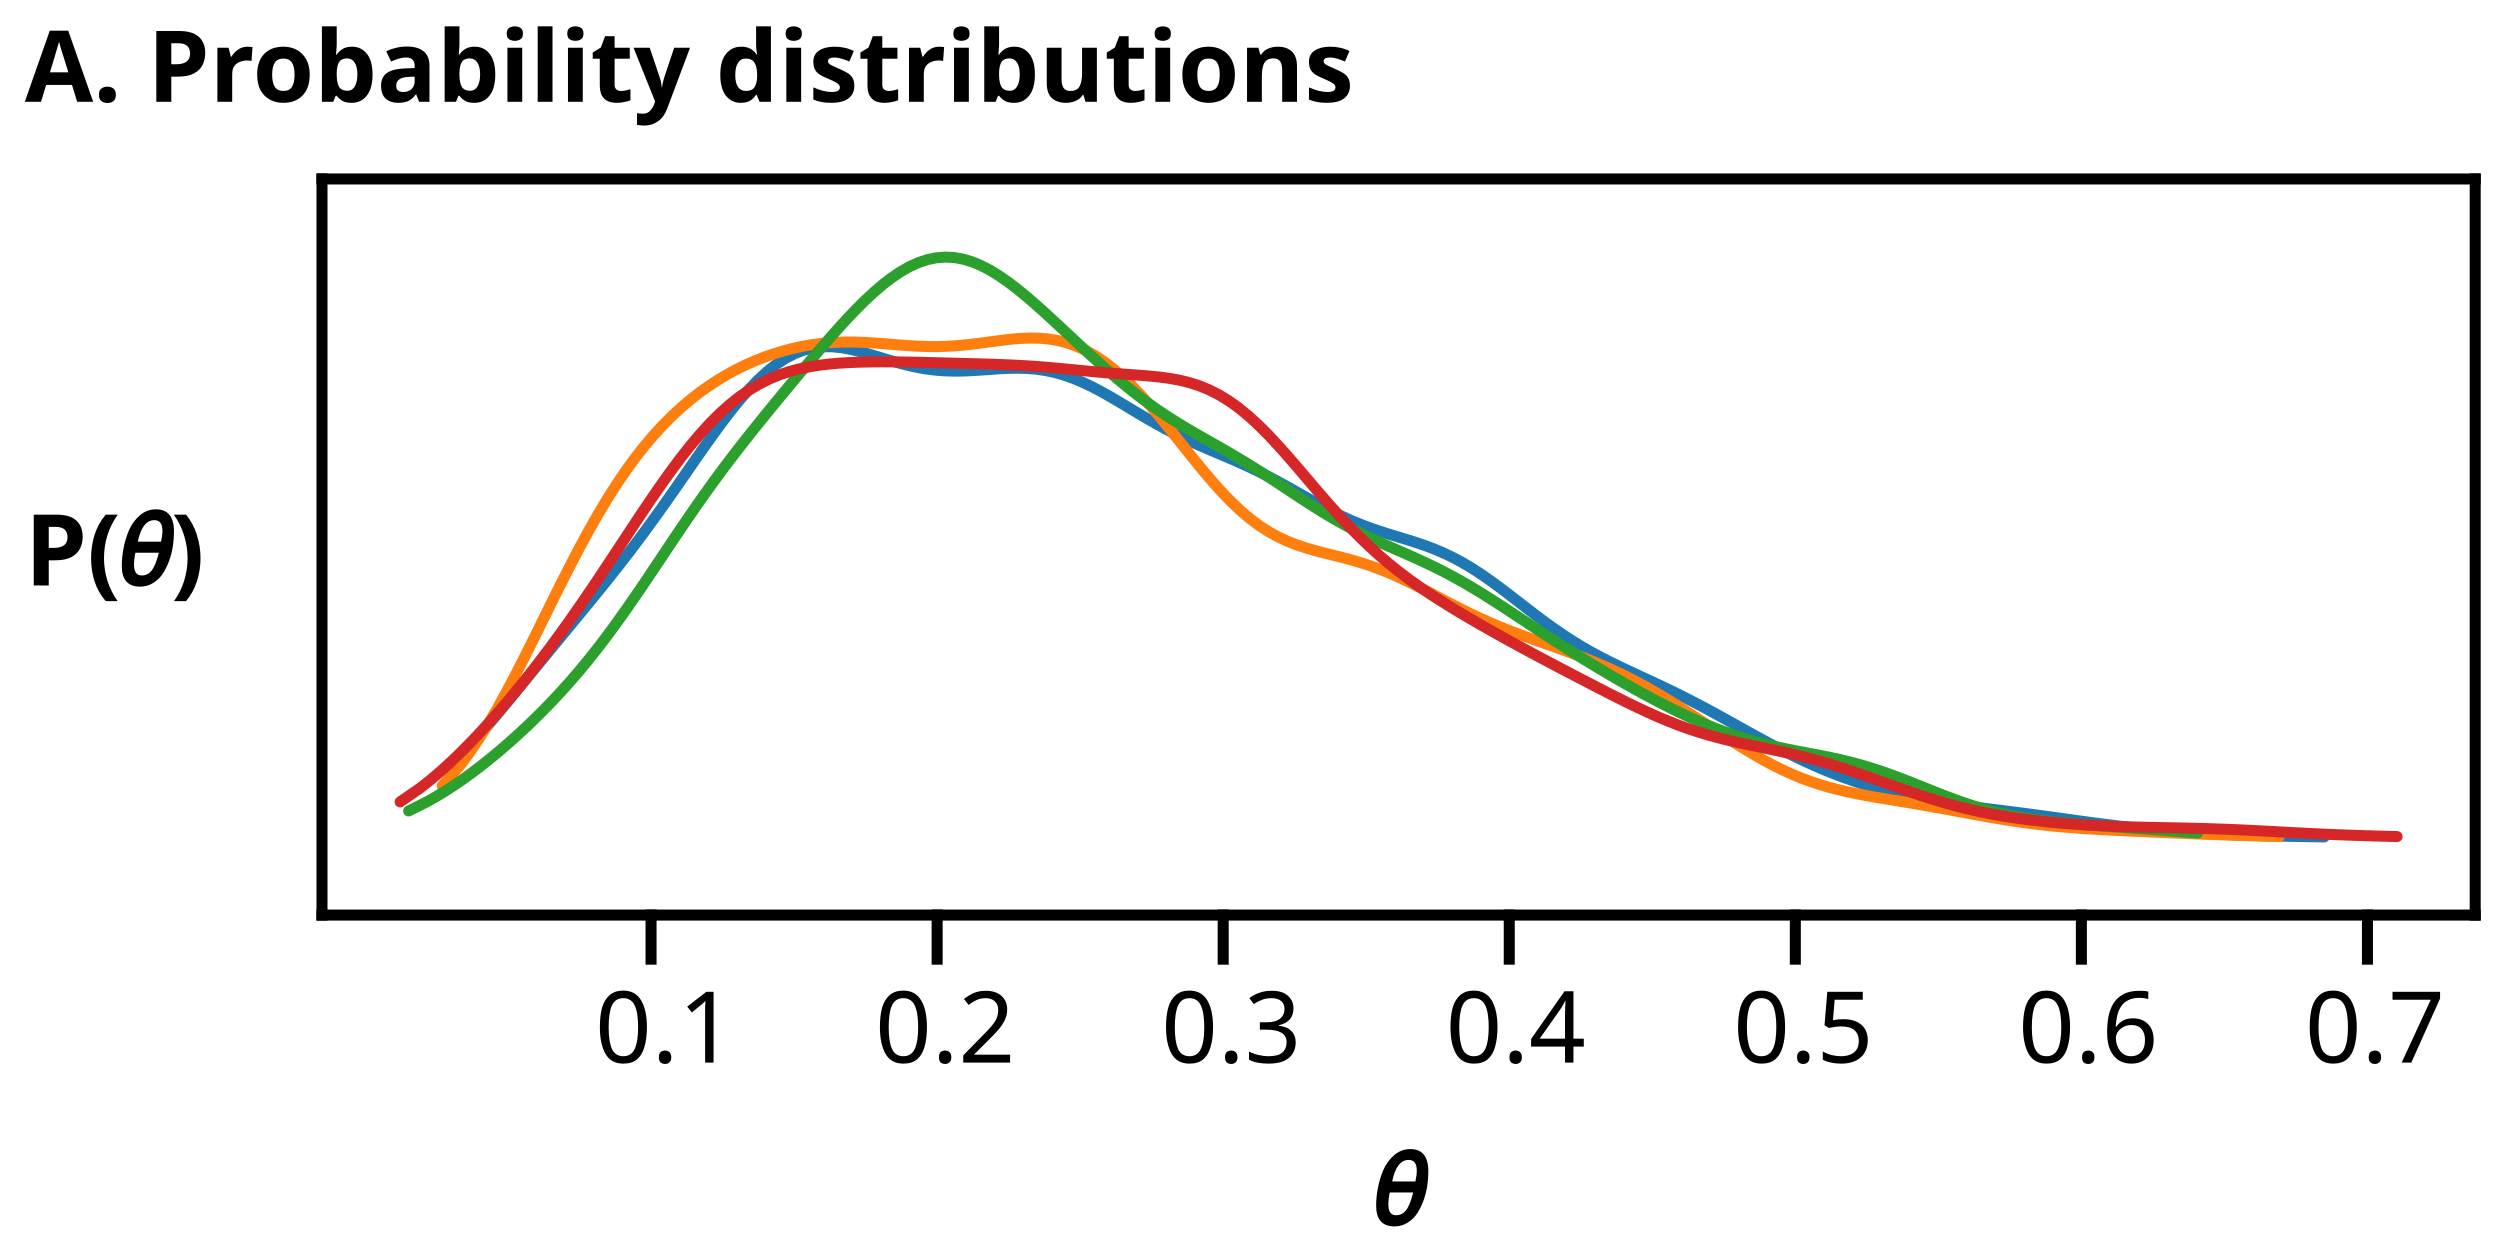
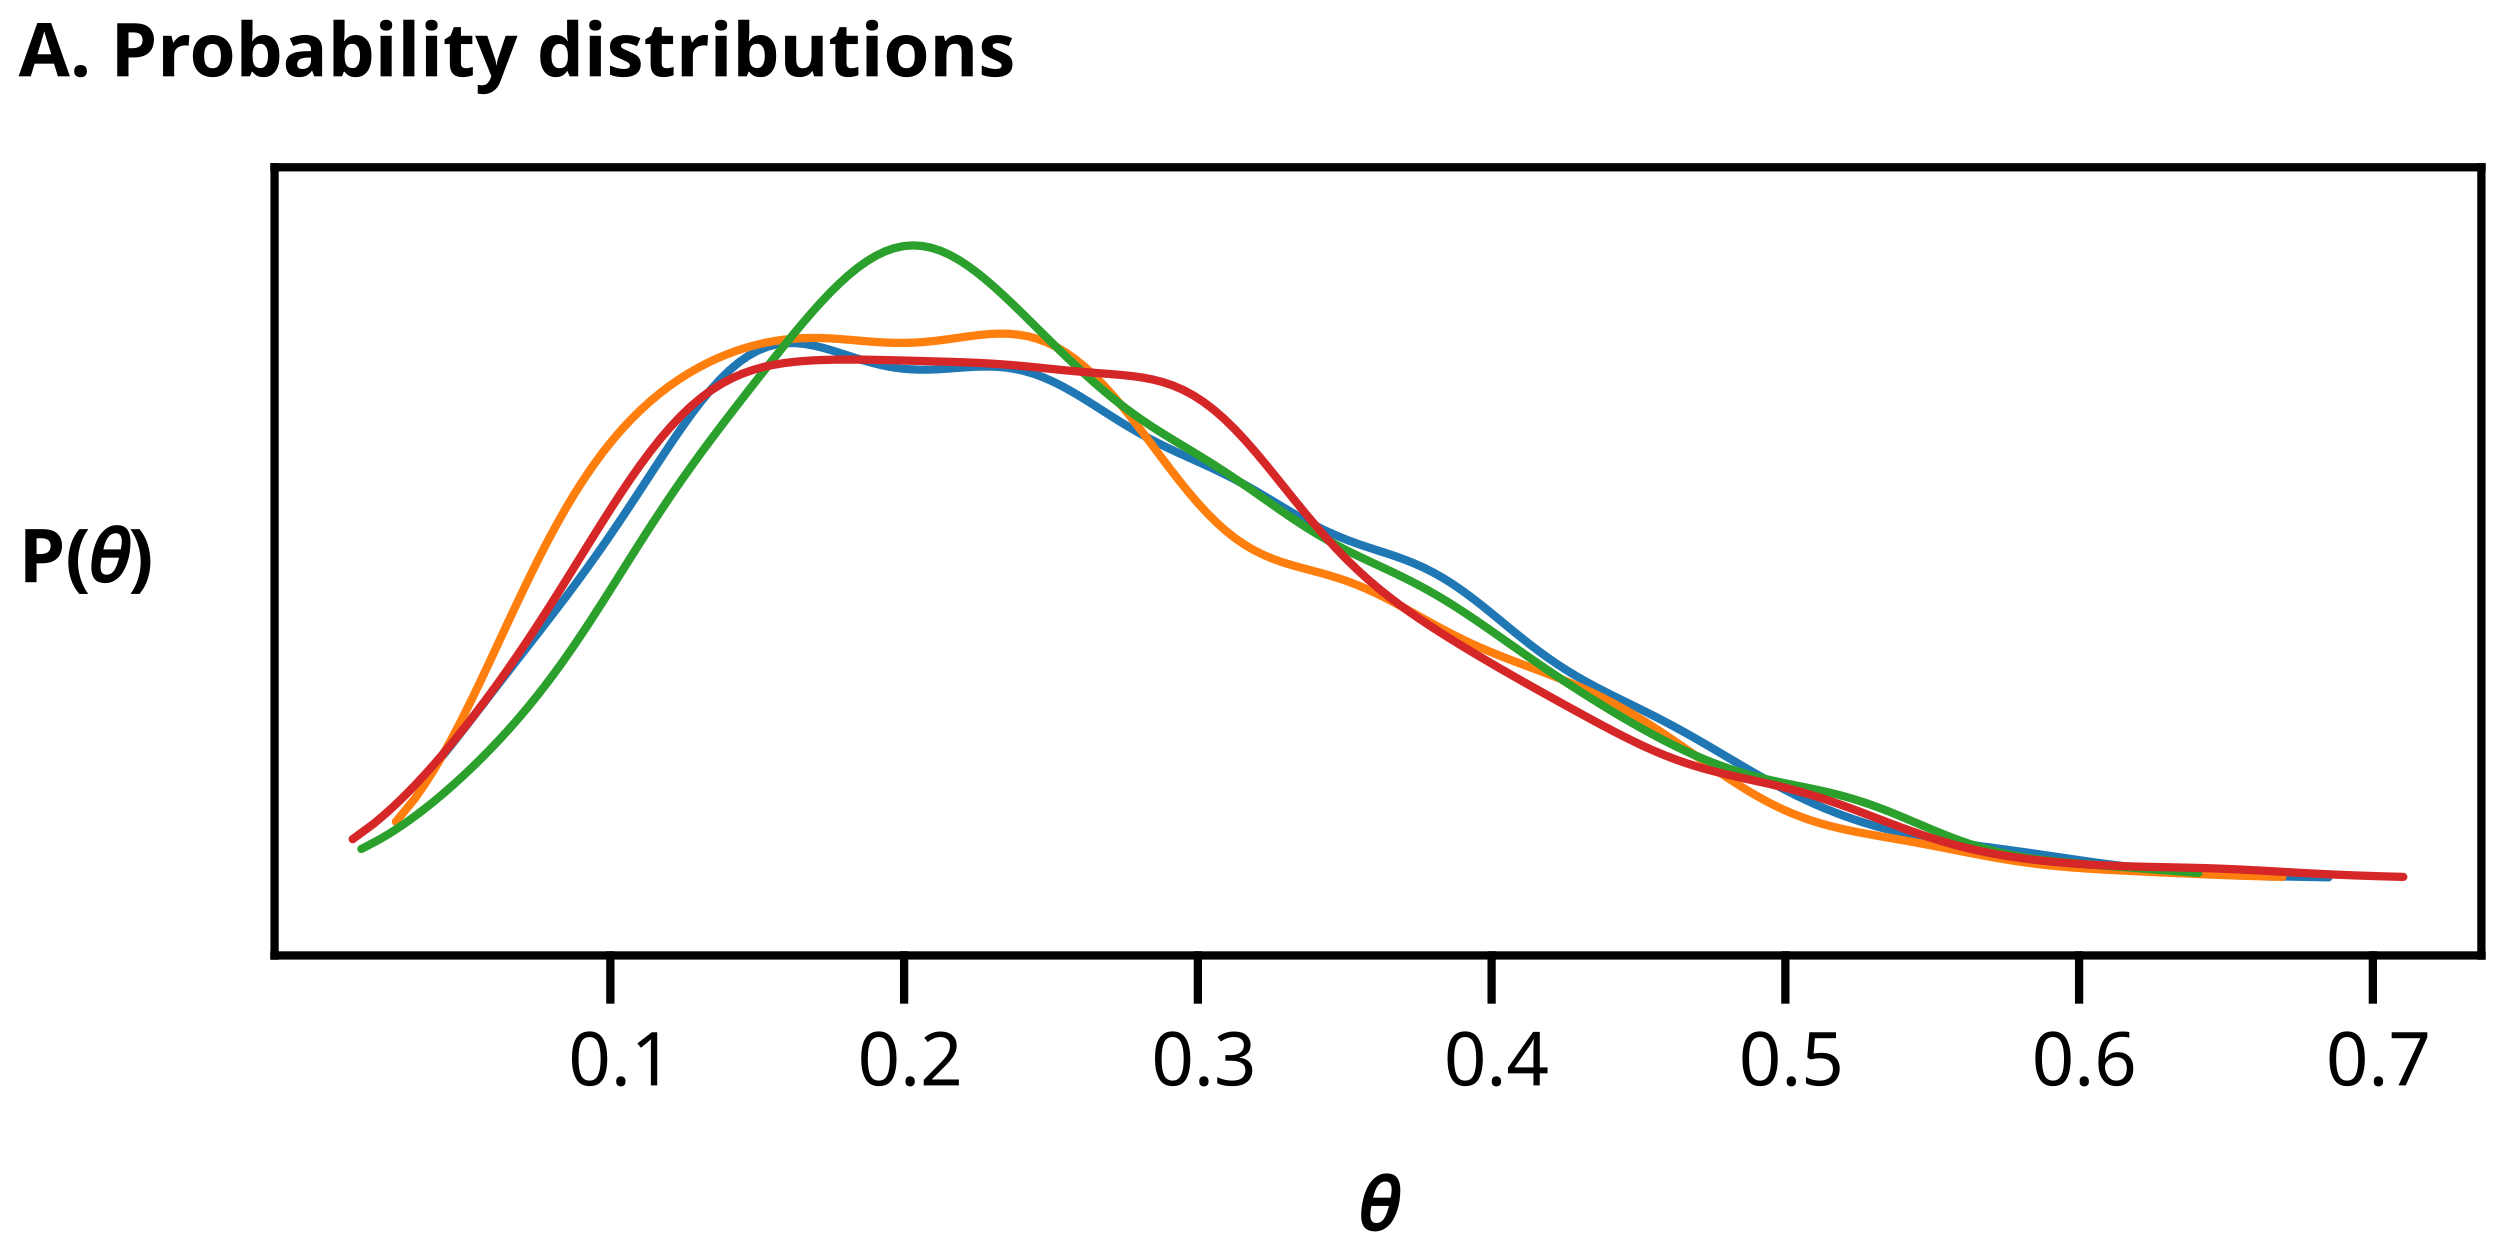
- <svg xmlns="http://www.w3.org/2000/svg" width="226.772pt" height="113.386pt" viewBox="0 0 226.772 113.386">
+ <svg xmlns="http://www.w3.org/2000/svg" width="226.77pt" height="113.385pt" viewBox="0 0 302.36 151.18">
  <g id="0" />
  <g id="1" />
  <g id="2" />
  <g id="3" />
  <g id="4" />
  <g id="5" />
  <g id="6" />
  <g id="7" />
  <g id="8" />
  <g id="9" />
  <g id="10" />
  <g id="18" />
  <g id="20" />
  <g id="22" />
  <g id="24" />
-   <path d="M 42.665 67.606L 44.346 65.683L 45.187 64.685L 46.028 63.671L 46.869 62.648L 47.709 61.62L 48.55 60.592L 49.391 59.566L 50.232 58.542L 51.073 57.522L 51.914 56.504L 52.754 55.484L 53.595 54.46L 54.436 53.426L 55.277 52.38L 56.118 51.316L 56.958 50.232L 57.799 49.123L 58.64 47.99L 59.481 46.831L 60.322 45.651L 61.163 44.452L 62.003 43.241L 62.844 42.028L 63.685 40.822L 64.526 39.636L 65.367 38.483L 66.207 37.378L 67.048 36.336L 67.889 35.37L 68.73 34.494L 69.571 33.719L 70.412 33.053L 71.252 32.502L 72.093 32.07L 72.934 31.754L 73.775 31.552L 74.616 31.455L 75.456 31.453L 76.297 31.534L 77.138 31.682L 77.979 31.882L 78.82 32.116L 79.66 32.37L 80.501 32.627L 81.342 32.874L 82.183 33.098L 83.024 33.291L 83.865 33.446L 84.705 33.56L 85.546 33.631L 86.387 33.662L 87.228 33.658L 88.069 33.625L 88.909 33.574L 89.75 33.514L 90.591 33.457L 91.432 33.415L 92.273 33.399L 93.114 33.42L 93.954 33.486L 94.795 33.605L 95.636 33.78L 96.477 34.016L 97.318 34.309L 98.158 34.658L 98.999 35.056L 99.84 35.496L 100.681 35.968L 101.522 36.462L 102.363 36.966L 103.203 37.472L 104.044 37.97L 104.885 38.452L 105.726 38.913L 106.567 39.35L 107.407 39.762L 108.248 40.153L 109.089 40.526L 109.93 40.887L 110.771 41.243L 111.611 41.602L 112.452 41.971L 113.293 42.354L 114.134 42.757L 114.975 43.181L 115.816 43.625L 116.656 44.086L 117.497 44.558L 118.338 45.034L 119.179 45.506L 120.02 45.966L 120.86 46.405L 121.701 46.818L 122.542 47.2L 123.383 47.549L 124.224 47.866L 125.065 48.156L 125.905 48.425L 126.746 48.682L 127.587 48.938L 128.428 49.204L 129.269 49.49L 130.109 49.808L 130.95 50.165L 131.791 50.567L 132.632 51.017L 133.473 51.516L 134.314 52.059L 135.154 52.643L 135.995 53.258L 136.836 53.896L 137.677 54.546L 138.518 55.197L 139.358 55.841L 140.199 56.469L 141.04 57.072L 141.881 57.647L 142.722 58.19L 143.562 58.701L 144.403 59.181L 145.244 59.633L 146.085 60.061L 146.926 60.471L 147.767 60.868L 148.607 61.258L 149.448 61.647L 150.289 62.038L 151.13 62.436L 151.971 62.843L 152.811 63.262L 153.652 63.693L 154.493 64.135L 155.334 64.588L 156.175 65.049L 157.016 65.516L 157.856 65.985L 158.697 66.454L 159.538 66.918L 160.379 67.375L 161.22 67.822L 162.06 68.255L 162.901 68.673L 163.742 69.072L 164.583 69.453L 165.424 69.814L 166.264 70.155L 167.105 70.475L 167.946 70.775L 168.787 71.056L 169.628 71.318L 170.469 71.561L 171.309 71.787L 172.15 71.995L 172.991 72.187L 173.832 72.364L 174.673 72.527L 175.513 72.676L 176.354 72.814L 177.195 72.942L 178.036 73.061L 178.877 73.174L 179.718 73.283L 180.558 73.389L 181.399 73.495L 182.24 73.601L 183.081 73.709L 183.922 73.818L 184.762 73.931L 185.603 74.045L 186.444 74.161L 187.285 74.279L 188.126 74.396L 188.967 74.512L 189.807 74.626L 190.648 74.736L 191.489 74.842L 192.33 74.944L 193.171 75.04L 194.011 75.13L 194.852 75.214L 195.693 75.292L 196.534 75.364L 197.375 75.43L 198.215 75.491L 199.056 75.546L 199.897 75.595L 200.738 75.64L 201.579 75.68L 202.42 75.716L 203.26 75.747L 204.101 75.775L 204.942 75.799L 205.783 75.821L 206.624 75.84L 207.464 75.858L 208.305 75.874L 209.146 75.889L 209.987 75.903L 210.828 75.918" stroke="rgba(31, 119, 180, 1.0)" fill="rgba(255, 255, 255, 0.0)" opacity="1" stroke-width="1" stroke-linecap="round" />
-   <path d="M 40.115 71.286L 41.781 69.365L 42.614 68.241L 43.448 67.01L 44.281 65.678L 45.114 64.252L 45.947 62.743L 46.78 61.166L 47.614 59.535L 48.447 57.867L 49.28 56.181L 50.113 54.493L 50.946 52.823L 51.78 51.185L 52.613 49.595L 53.446 48.063L 54.279 46.601L 55.112 45.213L 55.946 43.906L 56.779 42.681L 57.612 41.539L 58.445 40.477L 59.278 39.493L 60.112 38.584L 60.945 37.746L 61.778 36.975L 62.611 36.265L 63.444 35.614L 64.278 35.018L 65.111 34.473L 65.944 33.975L 66.777 33.523L 67.611 33.113L 68.444 32.743L 69.277 32.412L 70.11 32.118L 70.943 31.86L 71.777 31.637L 72.61 31.449L 73.443 31.297L 74.276 31.179L 75.109 31.094L 75.943 31.043L 76.776 31.022L 77.609 31.029L 78.442 31.06L 79.275 31.11L 80.109 31.172L 80.942 31.24L 81.775 31.307L 82.608 31.366L 83.441 31.41L 84.275 31.435L 85.108 31.435L 85.941 31.409L 86.774 31.358L 87.607 31.283L 88.441 31.188L 89.274 31.08L 90.107 30.967L 90.94 30.858L 91.773 30.763L 92.607 30.694L 93.44 30.662L 94.273 30.677L 95.106 30.749L 95.939 30.886L 96.773 31.098L 97.606 31.389L 98.439 31.764L 99.272 32.226L 100.105 32.776L 100.939 33.412L 101.772 34.131L 102.605 34.928L 103.438 35.796L 104.272 36.725L 105.105 37.704L 105.938 38.72L 106.771 39.759L 107.604 40.805L 108.438 41.842L 109.271 42.856L 110.104 43.829L 110.937 44.75L 111.77 45.605L 112.604 46.387L 113.437 47.088L 114.27 47.707L 115.103 48.244L 115.936 48.703L 116.77 49.09L 117.603 49.417L 118.436 49.695L 119.269 49.936L 120.102 50.154L 120.936 50.363L 121.769 50.573L 122.602 50.797L 123.435 51.041L 124.268 51.313L 125.102 51.615L 125.935 51.949L 126.768 52.313L 127.601 52.704L 128.434 53.116L 129.268 53.543L 130.101 53.98L 130.934 54.418L 131.767 54.852L 132.6 55.277L 133.434 55.687L 134.267 56.079L 135.1 56.453L 135.933 56.807L 136.766 57.143L 137.6 57.463L 138.433 57.77L 139.266 58.068L 140.099 58.361L 140.932 58.654L 141.766 58.951L 142.599 59.256L 143.432 59.571L 144.265 59.902L 145.099 60.249L 145.932 60.614L 146.765 61L 147.598 61.407L 148.431 61.836L 149.265 62.286L 150.098 62.757L 150.931 63.248L 151.764 63.756L 152.597 64.28L 153.431 64.816L 154.264 65.361L 155.097 65.91L 155.93 66.458L 156.763 67.002L 157.597 67.535L 158.43 68.052L 159.263 68.548L 160.096 69.019L 160.929 69.461L 161.763 69.871L 162.596 70.248L 163.429 70.59L 164.262 70.898L 165.095 71.173L 165.929 71.418L 166.762 71.635L 167.595 71.828L 168.428 72.002L 169.261 72.161L 170.095 72.309L 170.928 72.449L 171.761 72.586L 172.594 72.723L 173.427 72.861L 174.261 73.002L 175.094 73.147L 175.927 73.296L 176.76 73.448L 177.593 73.602L 178.427 73.757L 179.26 73.91L 180.093 74.06L 180.926 74.205L 181.759 74.343L 182.593 74.474L 183.426 74.595L 184.259 74.706L 185.092 74.807L 185.926 74.898L 186.759 74.979L 187.592 75.051L 188.425 75.115L 189.258 75.172L 190.092 75.223L 190.925 75.27L 191.758 75.313L 192.591 75.354L 193.424 75.393L 194.258 75.43L 195.091 75.468L 195.924 75.504L 196.757 75.54L 197.59 75.576L 198.424 75.611L 199.257 75.644L 200.09 75.677L 200.923 75.707L 201.756 75.736L 202.59 75.764L 203.423 75.789L 204.256 75.814L 205.089 75.837L 205.922 75.859L 206.756 75.881" stroke="rgba(255, 127, 14, 1.0)" fill="rgba(255, 255, 255, 0.0)" opacity="1" stroke-width="1" stroke-linecap="round" />
-   <path d="M 37.065 73.559L 38.687 72.751L 39.499 72.296L 40.31 71.807L 41.122 71.285L 41.933 70.73L 42.744 70.145L 43.556 69.531L 44.367 68.889L 45.178 68.22L 45.99 67.524L 46.801 66.803L 47.613 66.055L 48.424 65.28L 49.235 64.476L 50.047 63.642L 50.858 62.774L 51.67 61.872L 52.481 60.933L 53.292 59.954L 54.104 58.936L 54.915 57.879L 55.726 56.783L 56.538 55.653L 57.349 54.492L 58.161 53.307L 58.972 52.103L 59.783 50.89L 60.595 49.674L 61.406 48.463L 62.217 47.266L 63.029 46.086L 63.84 44.93L 64.652 43.8L 65.463 42.697L 66.274 41.621L 67.086 40.568L 67.897 39.536L 68.709 38.522L 69.52 37.521L 70.331 36.529L 71.143 35.546L 71.954 34.568L 72.765 33.596L 73.577 32.632L 74.388 31.679L 75.2 30.741L 76.011 29.824L 76.822 28.935L 77.634 28.082L 78.445 27.273L 79.257 26.517L 80.068 25.821L 80.879 25.196L 81.691 24.649L 82.502 24.188L 83.313 23.82L 84.125 23.55L 84.936 23.383L 85.748 23.321L 86.559 23.363L 87.37 23.508L 88.182 23.752L 88.993 24.088L 89.804 24.51L 90.616 25.007L 91.427 25.57L 92.239 26.188L 93.05 26.851L 93.861 27.55L 94.673 28.274L 95.484 29.017L 96.296 29.771L 97.107 30.529L 97.918 31.286L 98.73 32.037L 99.541 32.776L 100.352 33.5L 101.164 34.203L 101.975 34.884L 102.787 35.537L 103.598 36.162L 104.409 36.757L 105.221 37.322L 106.032 37.858L 106.844 38.37L 107.655 38.86L 108.466 39.334L 109.278 39.798L 110.089 40.259L 110.9 40.721L 111.712 41.191L 112.523 41.672L 113.335 42.166L 114.146 42.673L 114.957 43.194L 115.769 43.725L 116.58 44.262L 117.391 44.8L 118.203 45.334L 119.014 45.859L 119.826 46.369L 120.637 46.86L 121.448 47.329L 122.26 47.775L 123.071 48.198L 123.883 48.599L 124.694 48.981L 125.505 49.349L 126.317 49.709L 127.128 50.064L 127.939 50.422L 128.751 50.788L 129.562 51.166L 130.374 51.561L 131.185 51.976L 131.996 52.411L 132.808 52.867L 133.619 53.343L 134.43 53.837L 135.242 54.347L 136.053 54.869L 136.865 55.399L 137.676 55.934L 138.487 56.471L 139.299 57.008L 140.11 57.54L 140.922 58.068L 141.733 58.589L 142.544 59.103L 143.356 59.609L 144.167 60.107L 144.978 60.597L 145.79 61.079L 146.601 61.553L 147.413 62.019L 148.224 62.475L 149.035 62.922L 149.847 63.358L 150.658 63.784L 151.47 64.197L 152.281 64.596L 153.092 64.981L 153.904 65.349L 154.715 65.699L 155.526 66.03L 156.338 66.341L 157.149 66.63L 157.961 66.897L 158.772 67.142L 159.583 67.366L 160.395 67.57L 161.206 67.756L 162.017 67.928L 162.829 68.089L 163.64 68.244L 164.452 68.398L 165.263 68.554L 166.074 68.719L 166.886 68.896L 167.697 69.09L 168.509 69.302L 169.32 69.534L 170.131 69.788L 170.943 70.061L 171.754 70.352L 172.565 70.658L 173.377 70.976L 174.188 71.3L 175 71.625L 175.811 71.947L 176.622 72.261L 177.434 72.563L 178.245 72.848L 179.056 73.114L 179.868 73.358L 180.679 73.58L 181.491 73.779L 182.302 73.955L 183.113 74.11L 183.925 74.245L 184.736 74.363L 185.548 74.466L 186.359 74.557L 187.17 74.637L 187.982 74.71L 188.793 74.777L 189.604 74.84L 190.416 74.901L 191.227 74.96L 192.039 75.018L 192.85 75.077L 193.661 75.136L 194.473 75.195L 195.284 75.255L 196.096 75.315L 196.907 75.375L 197.718 75.435L 198.53 75.495L 199.341 75.554" stroke="rgba(44, 160, 44, 1.0)" fill="rgba(255, 255, 255, 0.0)" opacity="1" stroke-width="1" stroke-linecap="round" />
-   <path d="M 36.295 72.739L 38.106 71.487L 39.012 70.774L 39.917 70.006L 40.823 69.186L 41.729 68.317L 42.635 67.403L 43.54 66.448L 44.446 65.453L 45.352 64.422L 46.257 63.356L 47.163 62.256L 48.069 61.122L 48.974 59.956L 49.88 58.756L 50.786 57.523L 51.692 56.259L 52.597 54.963L 53.503 53.641L 54.409 52.294L 55.314 50.93L 56.22 49.556L 57.126 48.18L 58.031 46.812L 58.937 45.464L 59.843 44.146L 60.749 42.872L 61.654 41.653L 62.56 40.499L 63.466 39.42L 64.371 38.425L 65.277 37.518L 66.183 36.704L 67.088 35.985L 67.994 35.358L 68.9 34.822L 69.806 34.371L 70.711 33.998L 71.617 33.696L 72.523 33.455L 73.428 33.268L 74.334 33.125L 75.24 33.018L 76.146 32.941L 77.051 32.887L 77.957 32.852L 78.863 32.831L 79.768 32.823L 80.674 32.824L 81.58 32.832L 82.485 32.847L 83.391 32.865L 84.297 32.887L 85.203 32.91L 86.108 32.933L 87.014 32.957L 87.92 32.98L 88.825 33.005L 89.731 33.031L 90.637 33.062L 91.542 33.098L 92.448 33.143L 93.354 33.197L 94.26 33.26L 95.165 33.333L 96.071 33.414L 96.977 33.5L 97.882 33.588L 98.788 33.675L 99.694 33.758L 100.599 33.834L 101.505 33.904L 102.411 33.969L 103.317 34.034L 104.222 34.107L 105.128 34.196L 106.034 34.315L 106.939 34.476L 107.845 34.694L 108.751 34.981L 109.656 35.349L 110.562 35.807L 111.468 36.36L 112.374 37.011L 113.279 37.756L 114.185 38.588L 115.091 39.498L 115.996 40.471L 116.902 41.491L 117.808 42.542L 118.714 43.606L 119.619 44.668L 120.525 45.711L 121.431 46.725L 122.336 47.699L 123.242 48.626L 124.148 49.504L 125.053 50.33L 125.959 51.105L 126.865 51.834L 127.771 52.52L 128.676 53.168L 129.582 53.785L 130.488 54.375L 131.393 54.943L 132.299 55.494L 133.205 56.032L 134.11 56.558L 135.016 57.075L 135.922 57.583L 136.828 58.085L 137.733 58.581L 138.639 59.071L 139.545 59.556L 140.45 60.037L 141.356 60.515L 142.262 60.989L 143.167 61.462L 144.073 61.933L 144.979 62.401L 145.885 62.865L 146.79 63.323L 147.696 63.773L 148.602 64.21L 149.507 64.632L 150.413 65.035L 151.319 65.416L 152.224 65.771L 153.13 66.099L 154.036 66.399L 154.942 66.673L 155.847 66.92L 156.753 67.146L 157.659 67.354L 158.564 67.549L 159.47 67.737L 160.376 67.923L 161.282 68.113L 162.187 68.312L 163.093 68.523L 163.999 68.75L 164.904 68.994L 165.81 69.257L 166.716 69.537L 167.621 69.832L 168.527 70.141L 169.433 70.46L 170.339 70.785L 171.244 71.113L 172.15 71.438L 173.056 71.758L 173.961 72.068L 174.867 72.366L 175.773 72.648L 176.678 72.913L 177.584 73.158L 178.49 73.384L 179.396 73.59L 180.301 73.777L 181.207 73.945L 182.113 74.096L 183.018 74.23L 183.924 74.35L 184.83 74.458L 185.735 74.553L 186.641 74.638L 187.547 74.713L 188.453 74.78L 189.358 74.838L 190.264 74.888L 191.17 74.931L 192.075 74.967L 192.981 74.998L 193.887 75.023L 194.792 75.044L 195.698 75.062L 196.604 75.08L 197.51 75.097L 198.415 75.116L 199.321 75.138L 200.227 75.163L 201.132 75.193L 202.038 75.226L 202.944 75.265L 203.85 75.307L 204.755 75.352L 205.661 75.4L 206.567 75.449L 207.472 75.498L 208.378 75.546L 209.284 75.593L 210.189 75.636L 211.095 75.677L 212.001 75.715L 212.907 75.749L 213.812 75.78L 214.718 75.809L 215.624 75.835L 216.529 75.86L 217.435 75.884" stroke="rgba(214, 39, 40, 1.0)" fill="rgba(255, 255, 255, 0.0)" opacity="1" stroke-width="1" stroke-linecap="round" />
-   <text id="15" x="2.25px" y="9.234px" fill="black" font-family="Ubuntu" font-weight="bold" font-size="9" text-anchor="start" alignment-baseline="baseline">A. Probability distributions</text>
-   <text id="16" x="124.736px" y="111.136px" fill="black" font-family="Ubuntu" font-weight="bold" font-size="9" text-anchor="start" alignment-baseline="baseline">𝜃</text>
-   <text id="17" x="2.25px" y="53.107px" fill="black" font-family="Ubuntu" font-weight="bold" font-size="9" text-anchor="start" alignment-baseline="baseline">P(𝜃)</text>
-   <line x1="29.208px" y1="16.234px" x2="29.208px" y2="83.005px" stroke="black" stroke-linecap="square" />
-   <line x1="29.208px" y1="16.234px" x2="224.522px" y2="16.234px" stroke="black" stroke-linecap="square" />
-   <line x1="224.522px" y1="16.234px" x2="224.522px" y2="83.005px" stroke="black" stroke-linecap="square" />
-   <line x1="29.208px" y1="83.005px" x2="224.522px" y2="83.005px" stroke="black" stroke-linecap="square" />
-   <line x1="59.056px" y1="83.005px" x2="59.056px" y2="87.005px" stroke="black" stroke-linecap="square" />
-   <text id="27" x="53.975px" y="96.386px" fill="black" font-family="Ubuntu" font-weight="regular" font-size="9" text-anchor="start" alignment-baseline="baseline">0.1</text>
-   <line x1="85.005px" y1="83.005px" x2="85.005px" y2="87.005px" stroke="black" stroke-linecap="square" />
-   <text id="29" x="79.38px" y="96.386px" fill="black" font-family="Ubuntu" font-weight="regular" font-size="9" text-anchor="start" alignment-baseline="baseline">0.2</text>
-   <line x1="110.953px" y1="83.005px" x2="110.953px" y2="87.005px" stroke="black" stroke-linecap="square" />
-   <text id="31" x="105.333px" y="96.386px" fill="black" font-family="Ubuntu" font-weight="regular" font-size="9" text-anchor="start" alignment-baseline="baseline">0.3</text>
-   <line x1="136.902px" y1="83.005px" x2="136.902px" y2="87.005px" stroke="black" stroke-linecap="square" />
-   <text id="33" x="131.133px" y="96.386px" fill="black" font-family="Ubuntu" font-weight="regular" font-size="9" text-anchor="start" alignment-baseline="baseline">0.4</text>
-   <line x1="162.851px" y1="83.005px" x2="162.851px" y2="87.005px" stroke="black" stroke-linecap="square" />
-   <text id="35" x="157.221px" y="96.386px" fill="black" font-family="Ubuntu" font-weight="regular" font-size="9" text-anchor="start" alignment-baseline="baseline">0.5</text>
-   <line x1="188.799px" y1="83.005px" x2="188.799px" y2="87.005px" stroke="black" stroke-linecap="square" />
-   <text id="37" x="183.071px" y="96.386px" fill="black" font-family="Ubuntu" font-weight="regular" font-size="9" text-anchor="start" alignment-baseline="baseline">0.6</text>
-   <line x1="214.748px" y1="83.005px" x2="214.748px" y2="87.005px" stroke="black" stroke-linecap="square" />
-   <text id="39" x="209.073px" y="96.386px" fill="black" font-family="Ubuntu" font-weight="regular" font-size="9" text-anchor="start" alignment-baseline="baseline">0.7</text>
+   <path d="M 51.378 94.029L 53.68 91.235L 54.832 89.785L 55.983 88.312L 57.134 86.825L 58.285 85.332L 59.436 83.838L 60.588 82.346L 61.739 80.86L 62.89 79.377L 64.041 77.897L 65.192 76.416L 66.343 74.927L 67.495 73.426L 68.646 71.906L 69.797 70.36L 70.948 68.784L 72.099 67.173L 73.251 65.526L 74.402 63.843L 75.553 62.128L 76.704 60.385L 77.855 58.626L 79.007 56.863L 80.158 55.111L 81.309 53.387L 82.46 51.713L 83.611 50.107L 84.762 48.593L 85.914 47.19L 87.065 45.917L 88.216 44.79L 89.367 43.822L 90.518 43.022L 91.67 42.394L 92.821 41.935L 93.972 41.641L 95.123 41.501L 96.274 41.498L 97.425 41.615L 98.577 41.831L 99.728 42.121L 100.879 42.462L 102.03 42.83L 103.181 43.203L 104.333 43.562L 105.484 43.888L 106.635 44.169L 107.786 44.394L 108.937 44.559L 110.088 44.663L 111.24 44.708L 112.391 44.701L 113.542 44.654L 114.693 44.579L 115.844 44.492L 116.996 44.409L 118.147 44.348L 119.298 44.325L 120.449 44.355L 121.6 44.451L 122.752 44.624L 123.903 44.88L 125.054 45.221L 126.205 45.648L 127.356 46.155L 128.507 46.733L 129.659 47.372L 130.81 48.058L 131.961 48.775L 133.112 49.509L 134.263 50.244L 135.415 50.967L 136.566 51.667L 137.717 52.337L 138.868 52.972L 140.019 53.571L 141.17 54.139L 142.322 54.68L 143.473 55.205L 144.624 55.723L 145.775 56.245L 146.926 56.78L 148.078 57.338L 149.229 57.923L 150.38 58.539L 151.531 59.184L 152.682 59.854L 153.833 60.539L 154.985 61.231L 156.136 61.917L 157.287 62.586L 158.438 63.224L 159.589 63.824L 160.741 64.379L 161.892 64.886L 163.043 65.347L 164.194 65.768L 165.345 66.159L 166.497 66.532L 167.648 66.904L 168.799 67.29L 169.95 67.707L 171.101 68.168L 172.252 68.687L 173.404 69.271L 174.555 69.925L 175.706 70.649L 176.857 71.439L 178.008 72.287L 179.16 73.181L 180.311 74.108L 181.462 75.052L 182.613 75.999L 183.764 76.935L 184.915 77.846L 186.067 78.723L 187.218 79.558L 188.369 80.348L 189.52 81.09L 190.671 81.788L 191.823 82.444L 192.974 83.067L 194.125 83.662L 195.276 84.239L 196.427 84.806L 197.579 85.37L 198.73 85.938L 199.881 86.517L 201.032 87.109L 202.183 87.718L 203.334 88.344L 204.486 88.986L 205.637 89.644L 206.788 90.314L 207.939 90.992L 209.09 91.674L 210.242 92.355L 211.393 93.03L 212.544 93.694L 213.695 94.343L 214.846 94.972L 215.997 95.579L 217.149 96.16L 218.3 96.713L 219.451 97.238L 220.602 97.733L 221.753 98.198L 222.905 98.635L 224.056 99.043L 225.207 99.423L 226.358 99.776L 227.509 100.104L 228.661 100.407L 229.812 100.686L 230.963 100.943L 232.114 101.179L 233.265 101.396L 234.416 101.596L 235.568 101.782L 236.719 101.956L 237.87 102.12L 239.021 102.278L 240.172 102.433L 241.324 102.586L 242.475 102.74L 243.626 102.897L 244.777 103.056L 245.928 103.219L 247.079 103.386L 248.231 103.555L 249.382 103.725L 250.533 103.895L 251.684 104.064L 252.835 104.229L 253.987 104.389L 255.138 104.544L 256.289 104.691L 257.44 104.831L 258.591 104.962L 259.743 105.084L 260.894 105.197L 262.045 105.302L 263.196 105.398L 264.347 105.486L 265.498 105.566L 266.65 105.638L 267.801 105.703L 268.952 105.761L 270.103 105.813L 271.254 105.859L 272.406 105.899L 273.557 105.935L 274.708 105.966L 275.859 105.994L 277.01 106.019L 278.161 106.042L 279.313 106.064L 280.464 106.086L 281.615 106.107" stroke="rgba(31, 119, 180, 1.0)" fill="rgba(255, 255, 255, 0.0)" opacity="1" stroke-width="1" stroke-linecap="round" />
+   <path d="M 47.887 99.377L 50.169 96.586L 51.309 94.952L 52.45 93.164L 53.591 91.228L 54.732 89.156L 55.872 86.964L 57.013 84.671L 58.154 82.301L 59.295 79.878L 60.435 77.428L 61.576 74.976L 62.717 72.549L 63.858 70.17L 64.998 67.858L 66.139 65.633L 67.28 63.508L 68.421 61.492L 69.562 59.593L 70.702 57.813L 71.843 56.152L 72.984 54.61L 74.125 53.181L 75.265 51.86L 76.406 50.642L 77.547 49.521L 78.688 48.49L 79.828 47.544L 80.969 46.678L 82.11 45.885L 83.251 45.162L 84.391 44.505L 85.532 43.909L 86.673 43.372L 87.814 42.891L 88.955 42.463L 90.095 42.088L 91.236 41.765L 92.377 41.493L 93.518 41.271L 94.658 41.099L 95.799 40.977L 96.94 40.902L 98.081 40.872L 99.221 40.882L 100.362 40.927L 101.503 40.999L 102.644 41.09L 103.784 41.189L 104.925 41.286L 106.066 41.371L 107.207 41.436L 108.348 41.471L 109.488 41.471L 110.629 41.434L 111.77 41.359L 112.911 41.25L 114.051 41.112L 115.192 40.955L 116.333 40.791L 117.474 40.633L 118.614 40.496L 119.755 40.395L 120.896 40.348L 122.037 40.37L 123.177 40.474L 124.318 40.674L 125.459 40.982L 126.6 41.405L 127.74 41.95L 128.881 42.621L 130.022 43.42L 131.163 44.344L 132.304 45.389L 133.444 46.547L 134.585 47.808L 135.726 49.158L 136.867 50.58L 138.007 52.057L 139.148 53.566L 140.289 55.086L 141.43 56.594L 142.57 58.066L 143.711 59.481L 144.852 60.819L 145.993 62.062L 147.133 63.197L 148.274 64.217L 149.415 65.116L 150.556 65.895L 151.697 66.562L 152.837 67.126L 153.978 67.601L 155.119 68.004L 156.26 68.354L 157.4 68.671L 158.541 68.974L 159.682 69.28L 160.823 69.605L 161.963 69.96L 163.104 70.355L 164.245 70.794L 165.386 71.279L 166.526 71.808L 167.667 72.375L 168.808 72.974L 169.949 73.596L 171.089 74.23L 172.23 74.867L 173.371 75.498L 174.512 76.114L 175.653 76.71L 176.793 77.28L 177.934 77.823L 179.075 78.338L 180.216 78.826L 181.356 79.291L 182.497 79.737L 183.638 80.17L 184.779 80.597L 185.919 81.022L 187.06 81.454L 188.201 81.896L 189.342 82.355L 190.482 82.834L 191.623 83.339L 192.764 83.87L 193.905 84.431L 195.046 85.023L 196.186 85.646L 197.327 86.3L 198.468 86.984L 199.609 87.697L 200.749 88.435L 201.89 89.196L 203.031 89.975L 204.172 90.767L 205.312 91.565L 206.453 92.362L 207.594 93.152L 208.735 93.926L 209.875 94.677L 211.016 95.398L 212.157 96.082L 213.298 96.725L 214.439 97.321L 215.579 97.868L 216.72 98.366L 217.861 98.813L 219.002 99.213L 220.142 99.568L 221.283 99.884L 222.424 100.165L 223.565 100.417L 224.705 100.648L 225.846 100.862L 226.987 101.066L 228.128 101.266L 229.268 101.464L 230.409 101.665L 231.55 101.87L 232.691 102.081L 233.832 102.297L 234.972 102.518L 236.113 102.742L 237.254 102.966L 238.395 103.189L 239.535 103.407L 240.676 103.618L 241.817 103.819L 242.958 104.008L 244.098 104.184L 245.239 104.346L 246.38 104.493L 247.521 104.625L 248.661 104.743L 249.802 104.847L 250.943 104.94L 252.084 105.023L 253.224 105.098L 254.365 105.165L 255.506 105.228L 256.647 105.287L 257.788 105.343L 258.928 105.398L 260.069 105.452L 261.21 105.506L 262.351 105.558L 263.491 105.61L 264.632 105.66L 265.773 105.709L 266.914 105.756L 268.054 105.801L 269.195 105.843L 270.336 105.883L 271.477 105.92L 272.617 105.956L 273.758 105.989L 274.899 106.022L 276.04 106.053" stroke="rgba(255, 127, 14, 1.0)" fill="rgba(255, 255, 255, 0.0)" opacity="1" stroke-width="1" stroke-linecap="round" />
+   <path d="M 43.711 102.679L 45.933 101.506L 47.044 100.844L 48.155 100.133L 49.265 99.374L 50.376 98.569L 51.487 97.719L 52.598 96.827L 53.709 95.893L 54.82 94.921L 55.931 93.91L 57.042 92.862L 58.153 91.775L 59.263 90.649L 60.374 89.481L 61.485 88.269L 62.596 87.009L 63.707 85.698L 64.818 84.333L 65.929 82.911L 67.04 81.432L 68.151 79.895L 69.261 78.304L 70.372 76.661L 71.483 74.975L 72.594 73.252L 73.705 71.503L 74.816 69.74L 75.927 67.973L 77.038 66.214L 78.148 64.474L 79.259 62.761L 80.37 61.081L 81.481 59.439L 82.592 57.836L 83.703 56.272L 84.814 54.742L 85.925 53.243L 87.036 51.769L 88.146 50.314L 89.257 48.874L 90.368 47.444L 91.479 46.024L 92.59 44.612L 93.701 43.211L 94.812 41.826L 95.923 40.463L 97.034 39.131L 98.144 37.839L 99.255 36.6L 100.366 35.424L 101.477 34.325L 102.588 33.315L 103.699 32.406L 104.81 31.611L 105.921 30.942L 107.032 30.407L 108.142 30.015L 109.253 29.772L 110.364 29.681L 111.475 29.742L 112.586 29.953L 113.697 30.308L 114.808 30.797L 115.919 31.409L 117.03 32.131L 118.14 32.949L 119.251 33.847L 120.362 34.811L 121.473 35.826L 122.584 36.879L 123.695 37.958L 124.806 39.054L 125.917 40.155L 127.027 41.255L 128.138 42.346L 129.249 43.42L 130.36 44.471L 131.471 45.494L 132.582 46.483L 133.693 47.433L 134.804 48.34L 135.915 49.205L 137.025 50.025L 138.136 50.805L 139.247 51.548L 140.358 52.26L 141.469 52.949L 142.58 53.623L 143.691 54.293L 144.802 54.965L 145.913 55.647L 147.023 56.346L 148.134 57.063L 149.245 57.801L 150.356 58.558L 151.467 59.329L 152.578 60.11L 153.689 60.892L 154.8 61.668L 155.911 62.43L 157.021 63.171L 158.132 63.885L 159.243 64.566L 160.354 65.214L 161.465 65.828L 162.576 66.411L 163.687 66.967L 164.798 67.502L 165.909 68.024L 167.019 68.541L 168.13 69.061L 169.241 69.592L 170.352 70.142L 171.463 70.716L 172.574 71.318L 173.685 71.95L 174.796 72.613L 175.906 73.305L 177.017 74.023L 178.128 74.763L 179.239 75.521L 180.35 76.292L 181.461 77.07L 182.572 77.85L 183.683 78.629L 184.794 79.404L 185.904 80.17L 187.015 80.927L 188.126 81.674L 189.237 82.409L 190.348 83.133L 191.459 83.845L 192.57 84.546L 193.681 85.234L 194.792 85.91L 195.902 86.574L 197.013 87.223L 198.124 87.857L 199.235 88.475L 200.346 89.076L 201.457 89.656L 202.568 90.215L 203.679 90.749L 204.79 91.258L 205.9 91.739L 207.011 92.191L 208.122 92.611L 209.233 92.999L 210.344 93.355L 211.455 93.68L 212.566 93.977L 213.677 94.248L 214.787 94.497L 215.898 94.732L 217.009 94.957L 218.12 95.179L 219.231 95.407L 220.342 95.647L 221.453 95.904L 222.564 96.185L 223.675 96.493L 224.785 96.831L 225.896 97.199L 227.007 97.596L 228.118 98.02L 229.229 98.465L 230.34 98.926L 231.451 99.396L 232.562 99.869L 233.673 100.337L 234.783 100.794L 235.894 101.232L 237.005 101.646L 238.116 102.032L 239.227 102.387L 240.338 102.71L 241.449 102.998L 242.56 103.254L 243.671 103.48L 244.781 103.676L 245.892 103.848L 247.003 103.997L 248.114 104.129L 249.225 104.246L 250.336 104.352L 251.447 104.449L 252.558 104.541L 253.669 104.629L 254.779 104.715L 255.89 104.8L 257.001 104.885L 258.112 104.97L 259.223 105.056L 260.334 105.143L 261.445 105.23L 262.556 105.318L 263.666 105.405L 264.777 105.492L 265.888 105.578" stroke="rgba(44, 160, 44, 1.0)" fill="rgba(255, 255, 255, 0.0)" opacity="1" stroke-width="1" stroke-linecap="round" />
+   <path d="M 42.657 101.487L 45.137 99.668L 46.377 98.632L 47.617 97.516L 48.857 96.325L 50.097 95.063L 51.337 93.735L 52.577 92.346L 53.817 90.901L 55.057 89.403L 56.297 87.853L 57.537 86.255L 58.777 84.608L 60.017 82.913L 61.257 81.17L 62.497 79.379L 63.737 77.541L 64.977 75.659L 66.217 73.737L 67.457 71.781L 68.697 69.799L 69.937 67.802L 71.177 65.802L 72.417 63.815L 73.657 61.856L 74.897 59.942L 76.137 58.091L 77.377 56.319L 78.617 54.642L 79.857 53.075L 81.097 51.628L 82.337 50.31L 83.577 49.128L 84.818 48.082L 86.058 47.172L 87.298 46.393L 88.538 45.738L 89.778 45.196L 91.018 44.757L 92.258 44.407L 93.498 44.135L 94.738 43.927L 95.978 43.772L 97.218 43.659L 98.458 43.581L 99.698 43.53L 100.938 43.501L 102.178 43.488L 103.418 43.49L 104.658 43.502L 105.898 43.523L 107.138 43.55L 108.378 43.581L 109.618 43.614L 110.858 43.648L 112.098 43.682L 113.338 43.717L 114.578 43.752L 115.818 43.791L 117.058 43.836L 118.298 43.889L 119.538 43.953L 120.778 44.031L 122.018 44.124L 123.258 44.229L 124.498 44.347L 125.738 44.472L 126.978 44.6L 128.218 44.726L 129.458 44.847L 130.698 44.957L 131.938 45.059L 133.178 45.154L 134.418 45.248L 135.658 45.354L 136.898 45.484L 138.138 45.656L 139.379 45.891L 140.619 46.207L 141.859 46.624L 143.099 47.158L 144.339 47.824L 145.579 48.628L 146.819 49.573L 148.059 50.656L 149.299 51.866L 150.539 53.187L 151.779 54.601L 153.019 56.083L 154.259 57.61L 155.499 59.157L 156.739 60.699L 157.979 62.215L 159.219 63.688L 160.459 65.103L 161.699 66.451L 162.939 67.726L 164.179 68.926L 165.419 70.053L 166.659 71.112L 167.899 72.109L 169.139 73.051L 170.379 73.947L 171.619 74.804L 172.859 75.63L 174.099 76.431L 175.339 77.211L 176.579 77.976L 177.819 78.727L 179.059 79.466L 180.299 80.196L 181.539 80.916L 182.779 81.628L 184.019 82.333L 185.259 83.031L 186.499 83.725L 187.739 84.415L 188.979 85.102L 190.219 85.786L 191.459 86.466L 192.699 87.14L 193.94 87.806L 195.18 88.459L 196.42 89.095L 197.66 89.709L 198.9 90.294L 200.14 90.847L 201.38 91.363L 202.62 91.84L 203.86 92.276L 205.1 92.673L 206.34 93.033L 207.58 93.361L 208.82 93.663L 210.06 93.947L 211.3 94.22L 212.54 94.49L 213.78 94.766L 215.02 95.055L 216.26 95.362L 217.5 95.692L 218.74 96.047L 219.98 96.428L 221.22 96.835L 222.46 97.264L 223.7 97.713L 224.94 98.177L 226.18 98.649L 227.42 99.125L 228.66 99.598L 229.9 100.062L 231.14 100.513L 232.38 100.946L 233.62 101.356L 234.86 101.74L 236.1 102.097L 237.34 102.425L 238.58 102.725L 239.82 102.996L 241.06 103.24L 242.3 103.459L 243.54 103.655L 244.78 103.829L 246.02 103.985L 247.26 104.124L 248.5 104.247L 249.741 104.357L 250.981 104.453L 252.221 104.538L 253.461 104.611L 254.701 104.673L 255.941 104.726L 257.181 104.769L 258.421 104.806L 259.661 104.837L 260.901 104.864L 262.141 104.889L 263.381 104.914L 264.621 104.942L 265.861 104.973L 267.101 105.01L 268.341 105.053L 269.581 105.102L 270.821 105.158L 272.061 105.219L 273.301 105.285L 274.541 105.354L 275.781 105.426L 277.021 105.497L 278.261 105.567L 279.501 105.634L 280.741 105.698L 281.981 105.757L 283.221 105.811L 284.461 105.861L 285.701 105.907L 286.941 105.948L 288.181 105.987L 289.421 106.023L 290.661 106.058" stroke="rgba(214, 39, 40, 1.0)" fill="rgba(255, 255, 255, 0.0)" opacity="1" stroke-width="1" stroke-linecap="round" />
+   <text id="15" x="2.25" y="9.234" fill="black" font-family="Ubuntu" font-weight="bold" font-size="9" text-anchor="start" alignment-baseline="baseline">A. Probability distributions</text>
+   <text id="16" x="164.53" y="148.822" fill="black" font-family="Ubuntu" font-weight="bold" font-size="9" text-anchor="start" alignment-baseline="baseline">𝜃</text>
+   <text id="17" x="2.25" y="70.414" fill="black" font-family="Ubuntu" font-weight="bold" font-size="9" text-anchor="start" alignment-baseline="baseline">P(𝜃)</text>
+   <line x1="33.208" y1="20.232" x2="33.208" y2="115.556" stroke="black" stroke-linecap="square" />
+   <line x1="33.208" y1="20.232" x2="300.11" y2="20.232" stroke="black" stroke-linecap="square" />
+   <line x1="300.11" y1="20.232" x2="300.11" y2="115.556" stroke="black" stroke-linecap="square" />
+   <line x1="33.208" y1="115.556" x2="300.11" y2="115.556" stroke="black" stroke-linecap="square" />
+   <line x1="73.82" y1="115.556" x2="73.82" y2="120.889" stroke="black" stroke-linecap="square" />
+   <text id="27" x="68.739" y="131.27" fill="black" font-family="Ubuntu" font-weight="regular" font-size="9" text-anchor="start" alignment-baseline="baseline">0.1</text>
+   <line x1="109.347" y1="115.556" x2="109.347" y2="120.889" stroke="black" stroke-linecap="square" />
+   <text id="29" x="103.722" y="131.27" fill="black" font-family="Ubuntu" font-weight="regular" font-size="9" text-anchor="start" alignment-baseline="baseline">0.2</text>
+   <line x1="144.874" y1="115.556" x2="144.874" y2="120.889" stroke="black" stroke-linecap="square" />
+   <text id="31" x="139.253" y="131.27" fill="black" font-family="Ubuntu" font-weight="regular" font-size="9" text-anchor="start" alignment-baseline="baseline">0.3</text>
+   <line x1="180.401" y1="115.556" x2="180.401" y2="120.889" stroke="black" stroke-linecap="square" />
+   <text id="33" x="174.632" y="131.27" fill="black" font-family="Ubuntu" font-weight="regular" font-size="9" text-anchor="start" alignment-baseline="baseline">0.4</text>
+   <line x1="215.928" y1="115.556" x2="215.928" y2="120.889" stroke="black" stroke-linecap="square" />
+   <text id="35" x="210.299" y="131.27" fill="black" font-family="Ubuntu" font-weight="regular" font-size="9" text-anchor="start" alignment-baseline="baseline">0.5</text>
+   <line x1="251.455" y1="115.556" x2="251.455" y2="120.889" stroke="black" stroke-linecap="square" />
+   <text id="37" x="245.727" y="131.27" fill="black" font-family="Ubuntu" font-weight="regular" font-size="9" text-anchor="start" alignment-baseline="baseline">0.6</text>
+   <line x1="286.982" y1="115.556" x2="286.982" y2="120.889" stroke="black" stroke-linecap="square" />
+   <text id="39" x="281.308" y="131.27" fill="black" font-family="Ubuntu" font-weight="regular" font-size="9" text-anchor="start" alignment-baseline="baseline">0.7</text>
</svg>
